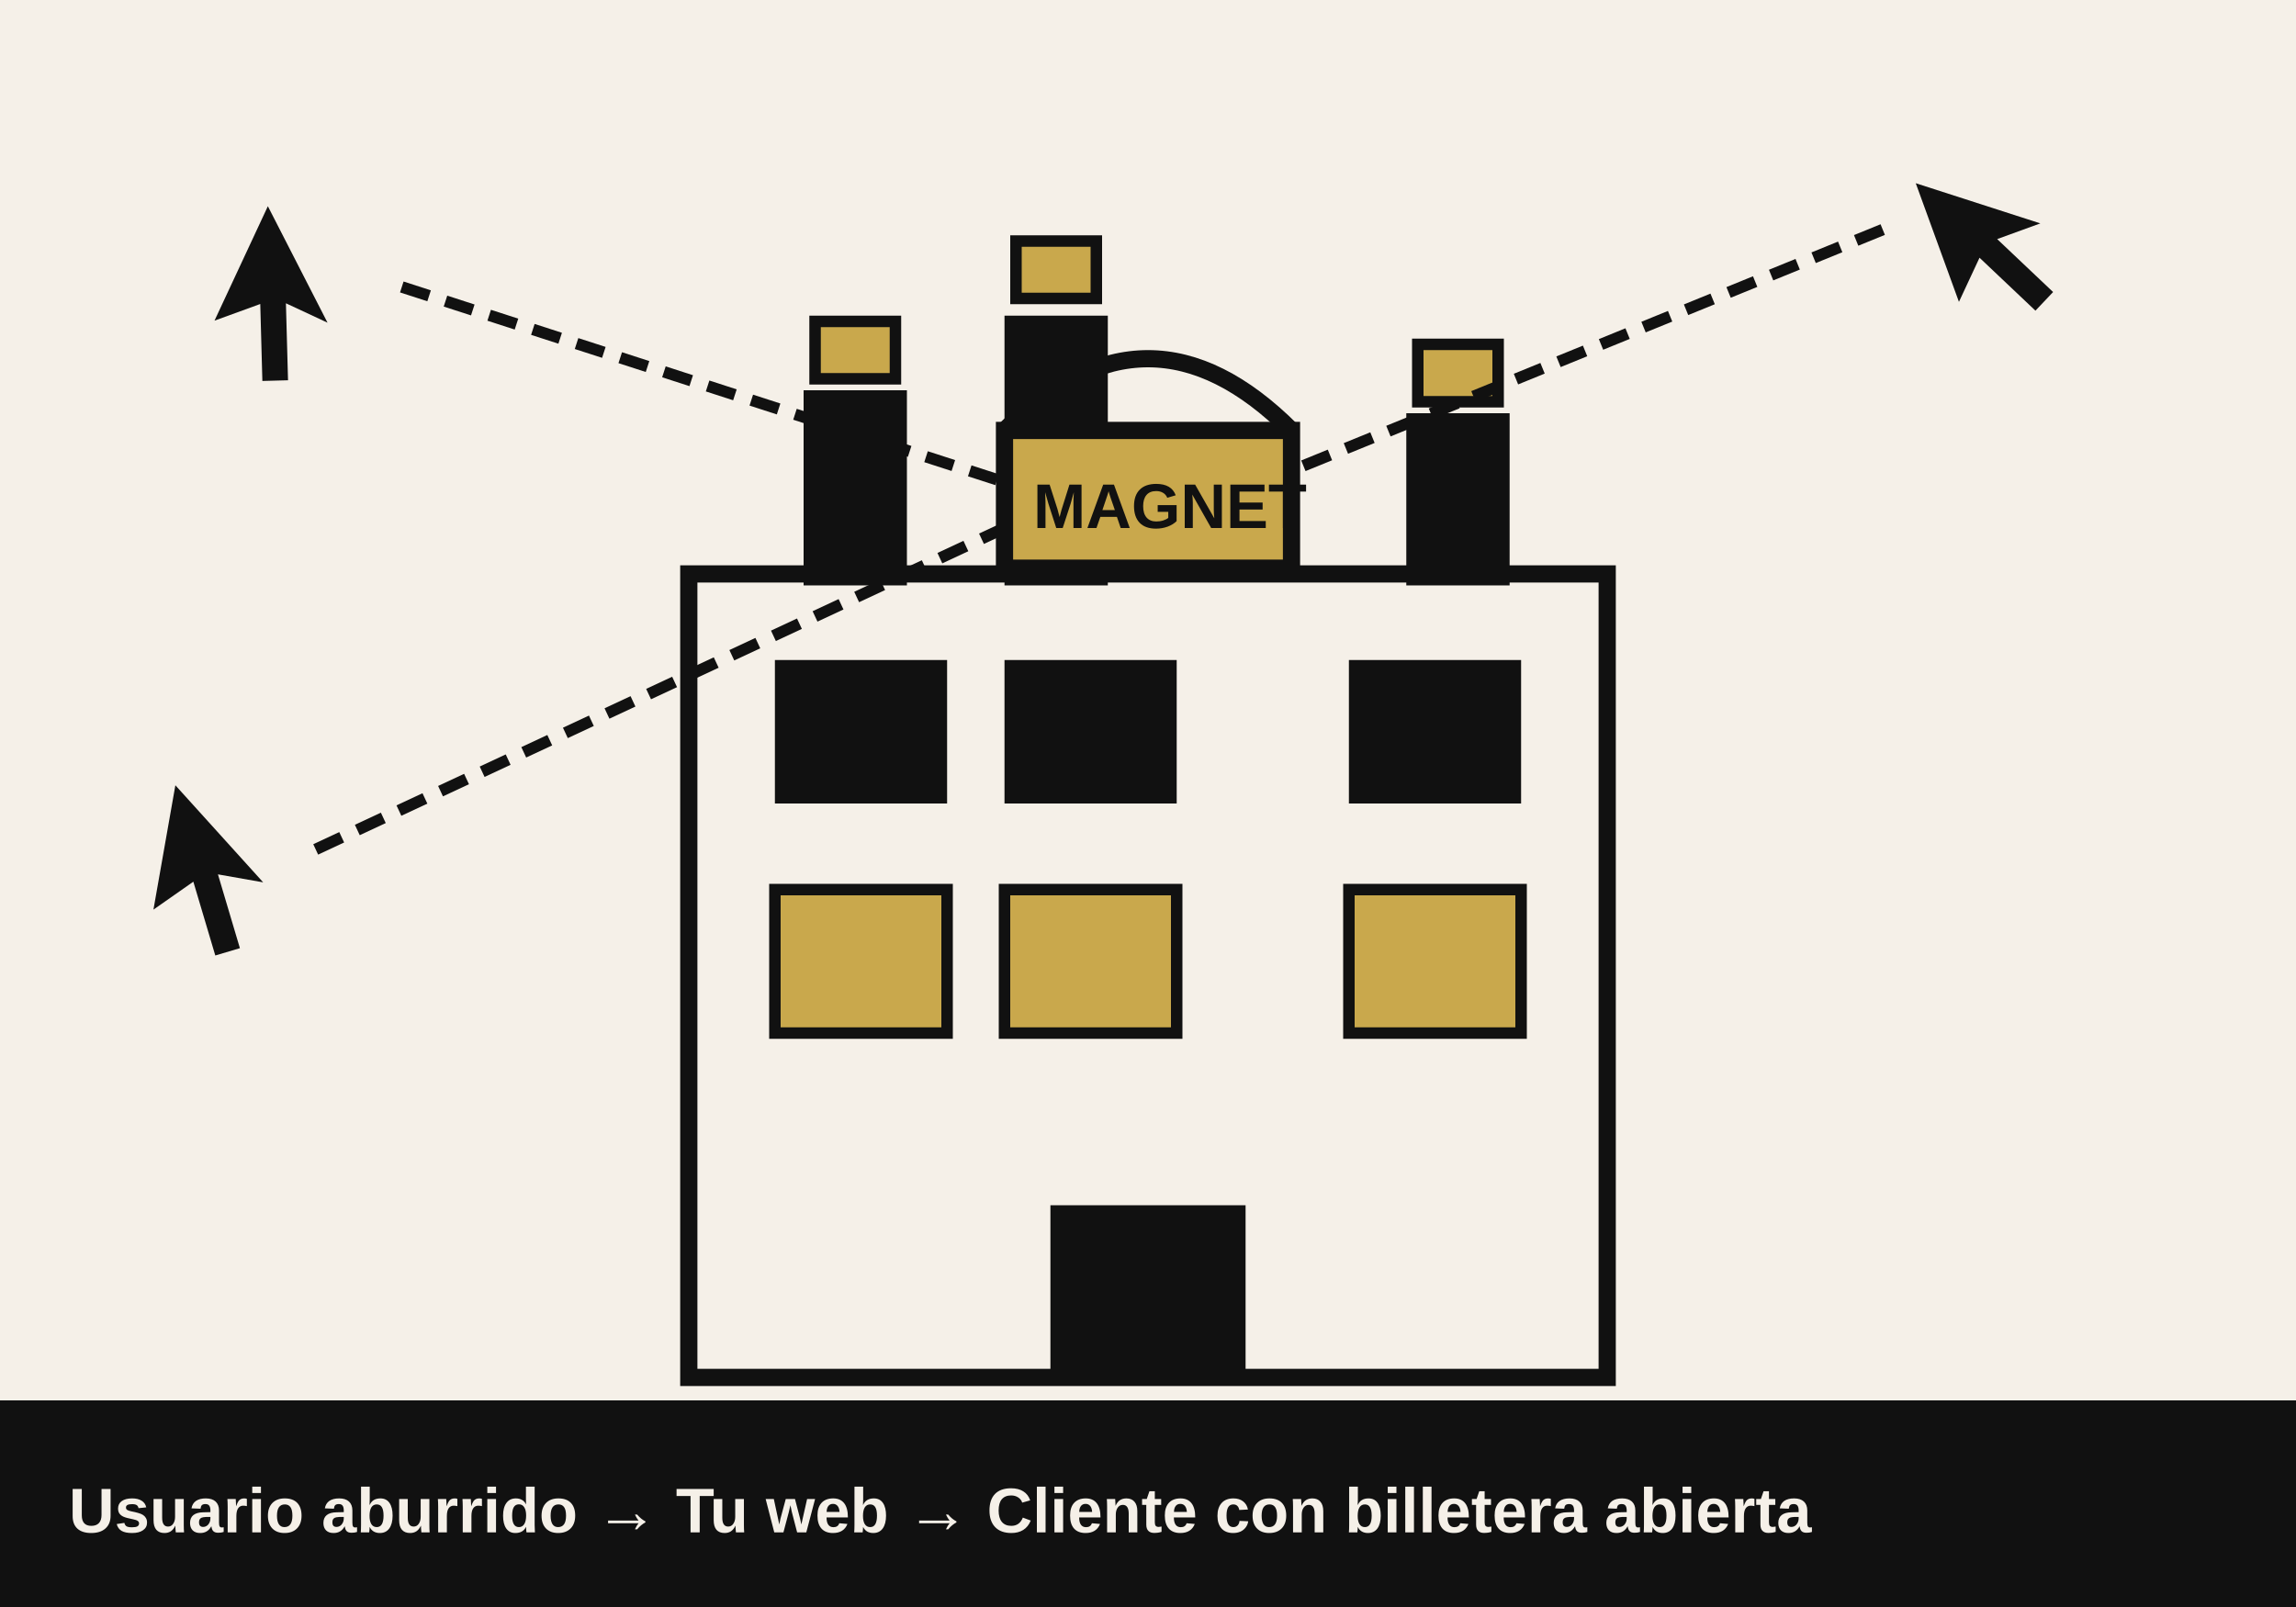
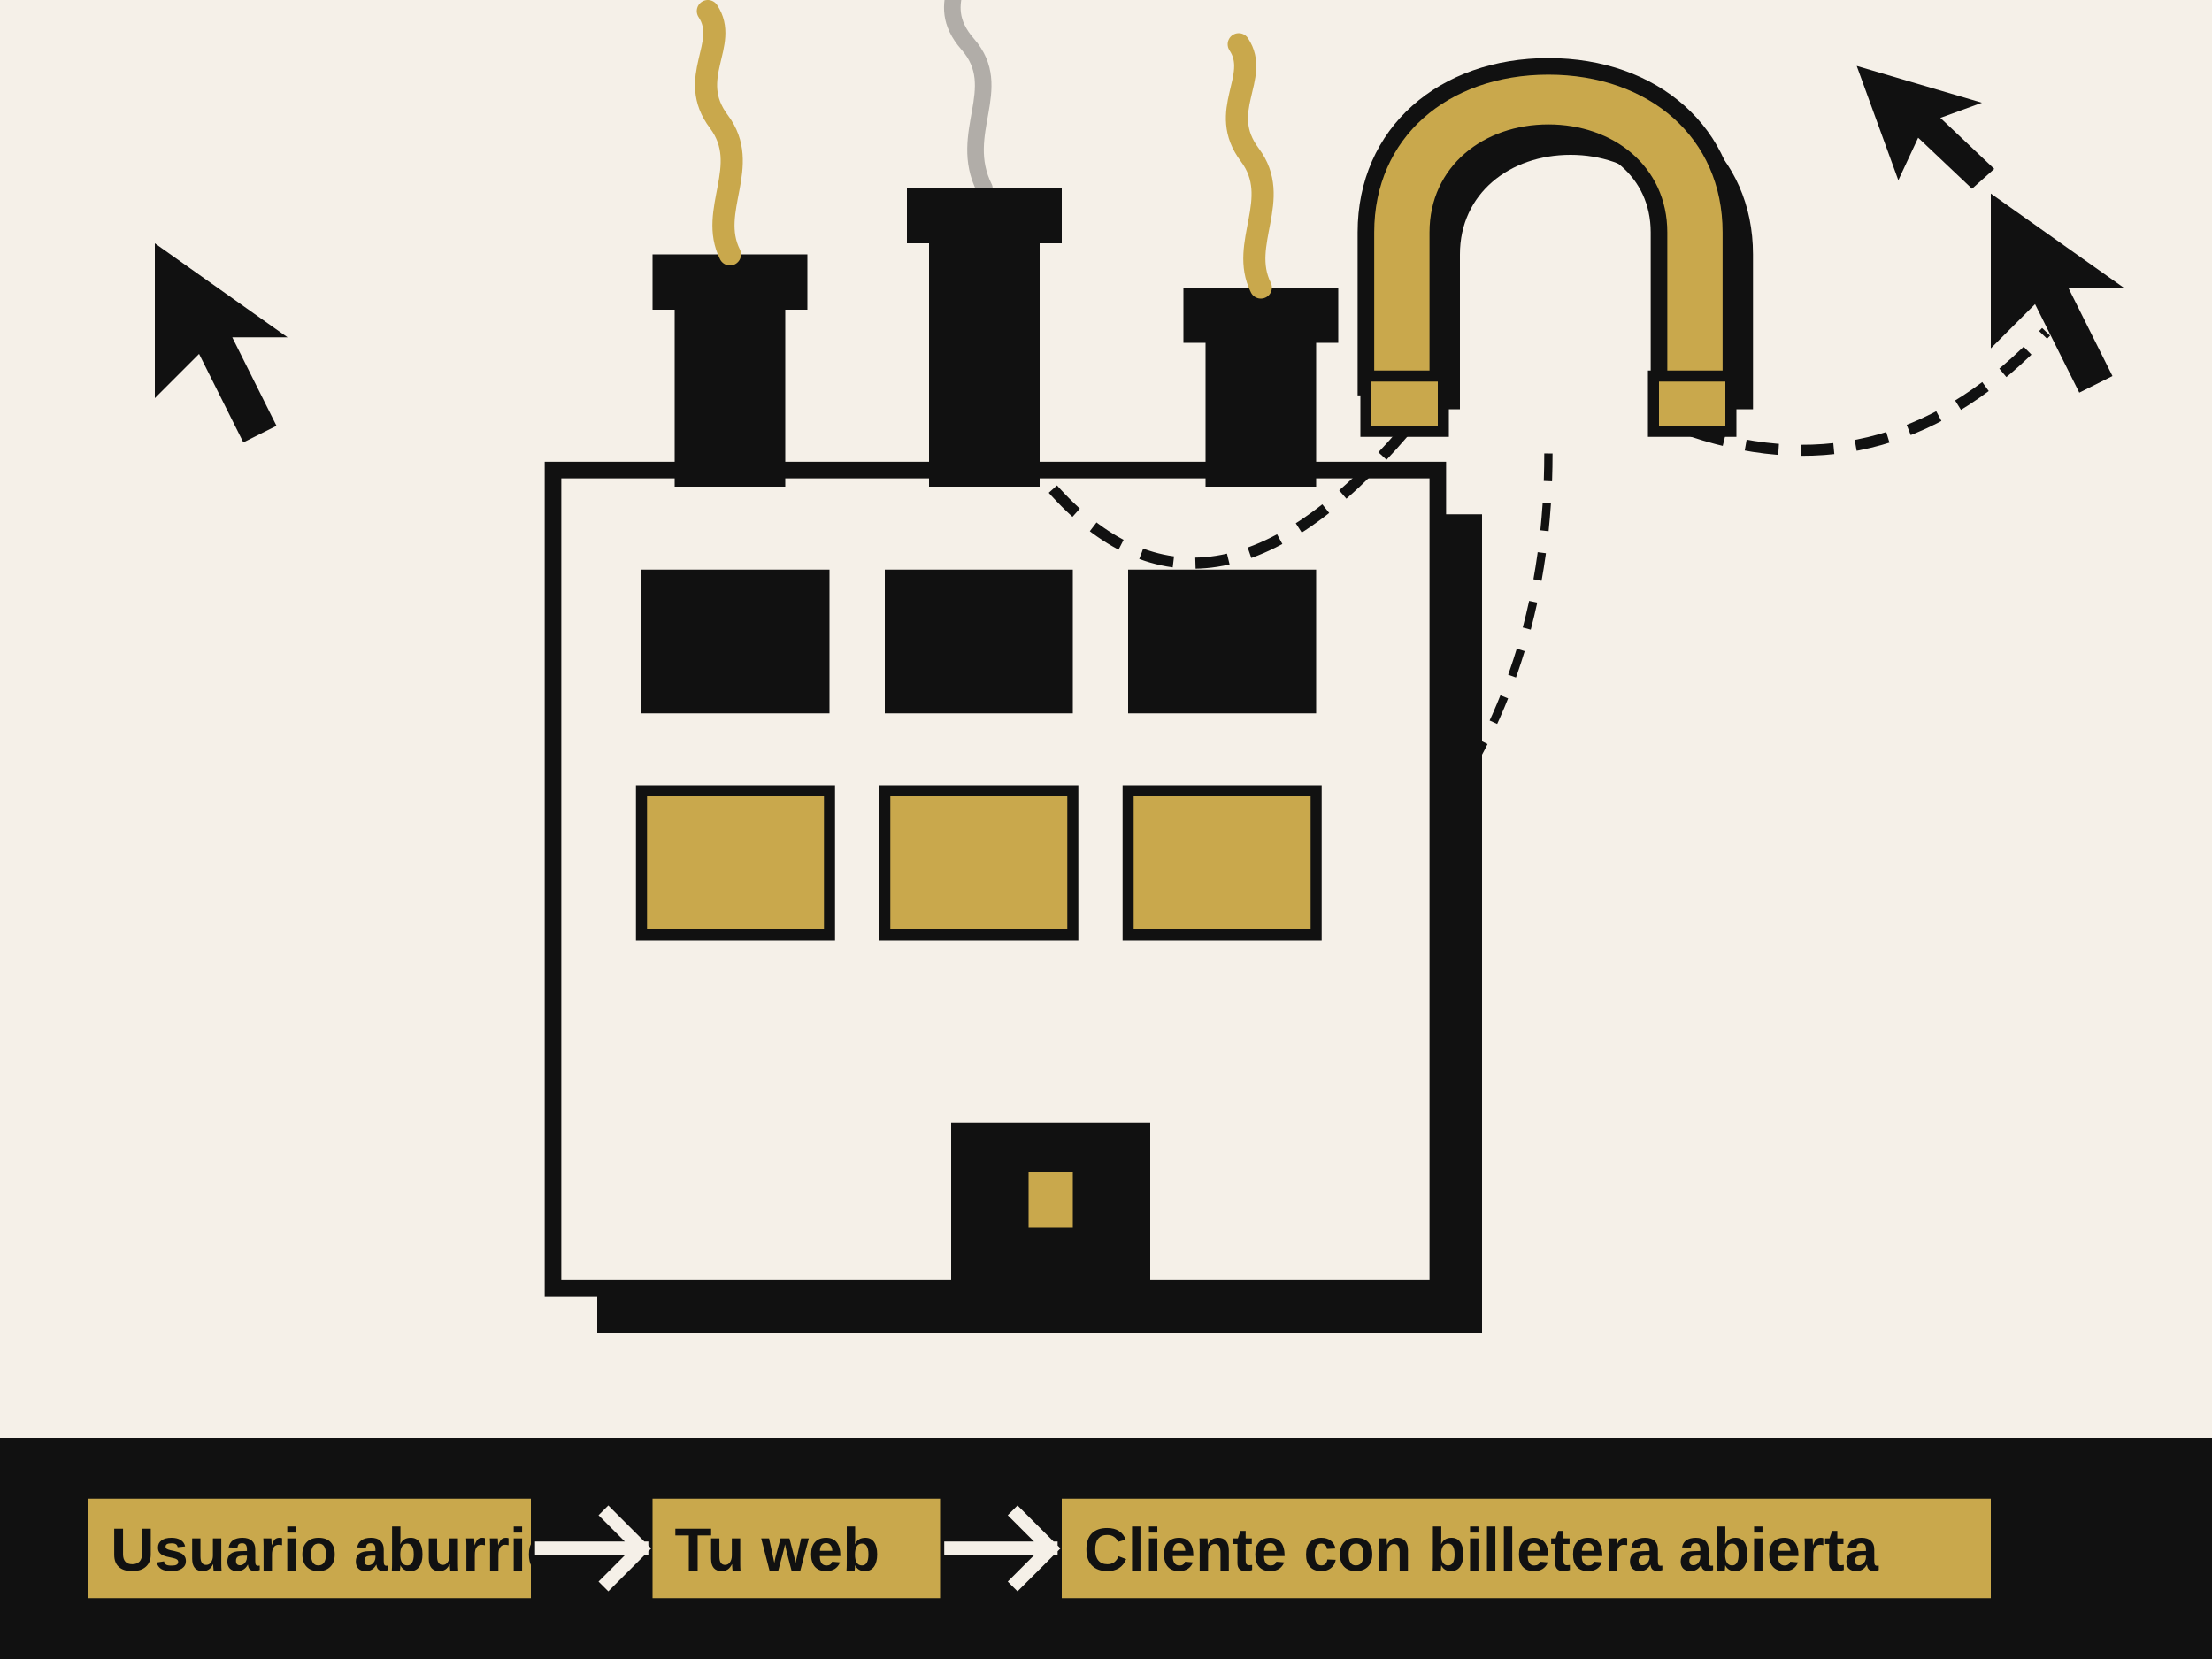
- <svg xmlns="http://www.w3.org/2000/svg" viewBox="0 0 400 280" fill="none">
-   <rect width="400" height="280" fill="#F5F0E8" />
-   <rect x="120" y="100" width="160" height="140" fill="#F5F0E8" stroke="#111111" stroke-width="3" />
-   <rect x="135" y="115" width="30" height="25" fill="#111111" />
-   <rect x="175" y="115" width="30" height="25" fill="#111111" />
-   <rect x="235" y="115" width="30" height="25" fill="#111111" />
-   <rect x="135" y="155" width="30" height="25" fill="#C9A84C" stroke="#111111" stroke-width="2" />
-   <rect x="175" y="155" width="30" height="25" fill="#C9A84C" stroke="#111111" stroke-width="2" />
-   <rect x="235" y="155" width="30" height="25" fill="#C9A84C" stroke="#111111" stroke-width="2" />
-   <rect x="183" y="210" width="34" height="30" fill="#111111" />
-   <rect x="140" y="68" width="18" height="34" fill="#111111" />
-   <rect x="175" y="55" width="18" height="47" fill="#111111" />
-   <rect x="245" y="72" width="18" height="30" fill="#111111" />
-   <rect x="142" y="56" width="14" height="10" fill="#C9A84C" stroke="#111111" stroke-width="2" />
-   <rect x="177" y="42" width="14" height="10" fill="#C9A84C" stroke="#111111" stroke-width="2" />
-   <rect x="247" y="60" width="14" height="10" fill="#C9A84C" stroke="#111111" stroke-width="2" />
-   <rect x="175" y="75" width="50" height="24" fill="#C9A84C" stroke="#111111" stroke-width="3" />
-   <text x="180" y="92" font-family="Arial, sans-serif" font-size="11" font-weight="900" fill="#111111">MAGNET</text>
-   <path d="M175 75 Q200 50 225 75" stroke="#111111" stroke-width="3" fill="none" />
-   <polygon points="40,38 40,60 46,54 52,66 56,64 50,52 58,52" fill="#111111" transform="rotate(25,48,52)" />
-   <polygon points="338,28 338,50 344,44 350,56 354,54 348,42 356,42" fill="#111111" transform="rotate(-20,347,42)" />
-   <polygon points="28,138 28,160 34,154 40,166 44,164 38,152 46,152" fill="#111111" transform="rotate(10,36,152)" />
-   <line x1="70" y1="50" x2="175" y2="84" stroke="#111111" stroke-width="2" stroke-dasharray="5,3" />
-   <line x1="328" y1="40" x2="225" y2="82" stroke="#111111" stroke-width="2" stroke-dasharray="5,3" />
-   <line x1="55" y1="148" x2="175" y2="92" stroke="#111111" stroke-width="2" stroke-dasharray="5,3" />
-   <rect x="0" y="244" width="400" height="36" fill="#111111" />
-   <text x="12" y="267" font-family="Arial, sans-serif" font-size="11" font-weight="700" fill="#F5F0E8">Usuario aburrido  →  Tu web  →  Cliente con billetera abierta</text>
+ <svg xmlns="http://www.w3.org/2000/svg" viewBox="0 0 400 300" fill="none">
+   <rect width="400" height="300" fill="#F5F0E8" />
+   <rect x="108" y="93" width="160" height="148" fill="#111111" />
+   <rect x="100" y="85" width="160" height="148" fill="#F5F0E8" stroke="#111111" stroke-width="3" />
+   <rect x="116" y="103" width="34" height="26" fill="#111111" rx="0" />
+   <rect x="160" y="103" width="34" height="26" fill="#111111" rx="0" />
+   <rect x="204" y="103" width="34" height="26" fill="#111111" rx="0" />
+   <rect x="116" y="143" width="34" height="26" fill="#C9A84C" stroke="#111111" stroke-width="2" />
+   <rect x="160" y="143" width="34" height="26" fill="#C9A84C" stroke="#111111" stroke-width="2" />
+   <rect x="204" y="143" width="34" height="26" fill="#C9A84C" stroke="#111111" stroke-width="2" />
+   <rect x="172" y="203" width="36" height="30" fill="#111111" />
+   <rect x="186" y="212" width="8" height="10" fill="#C9A84C" />
+   <rect x="122" y="50" width="20" height="38" fill="#111111" />
+   <rect x="118" y="46" width="28" height="10" fill="#111111" />
+   <path d="M132 46 C128 38 136 30 130 22 C124 14 132 8 128 2" stroke="#C9A84C" stroke-width="4" stroke-linecap="round" fill="none" />
+   <rect x="218" y="56" width="20" height="32" fill="#111111" />
+   <rect x="214" y="52" width="28" height="10" fill="#111111" />
+   <path d="M228 52 C224 44 232 36 226 28 C220 20 228 14 224 8" stroke="#C9A84C" stroke-width="4" stroke-linecap="round" fill="none" />
+   <rect x="168" y="38" width="20" height="50" fill="#111111" />
+   <rect x="164" y="34" width="28" height="10" fill="#111111" />
+   <path d="M178 34 C173 24 182 16 175 8 C168 0 177 -5 172 -10" stroke="#111111" stroke-width="3" stroke-linecap="round" fill="none" opacity="0.3" />
+   <path d="M313 42 C313 24 299 12 280 12 C261 12 247 24 247 42 L247 70 L260 70 L260 42 C260 31 269 24 280 24 C291 24 300 31 300 42 L300 70 L313 70 Z" fill="#111111" transform="translate(4,4)" />
+   <path d="M313 42 C313 24 299 12 280 12 C261 12 247 24 247 42 L247 70 L260 70 L260 42 C260 31 269 24 280 24 C291 24 300 31 300 42 L300 70 L313 70 Z" fill="#C9A84C" stroke="#111111" stroke-width="3" />
+   <rect x="247" y="68" width="14" height="10" fill="#C9A84C" stroke="#111111" stroke-width="2" />
+   <rect x="299" y="68" width="14" height="10" fill="#C9A84C" stroke="#111111" stroke-width="2" />
+   <path d="M254 78 Q218 120 190 88" stroke="#111111" stroke-width="2" stroke-dasharray="6,4" fill="none" />
+   <path d="M306 78 Q342 90 370 60" stroke="#111111" stroke-width="2" stroke-dasharray="6,4" fill="none" />
+   <path d="M280 82 Q280 120 260 148" stroke="#111111" stroke-width="1.5" stroke-dasharray="5,4" fill="none" />
+   <path d="M28 44 L28 72 L36 64 L44 80 L50 77 L42 61 L52 61 Z" fill="#111111" />
+   <path d="M360 35 L360 63 L368 55 L376 71 L382 68 L374 52 L384 52 Z" fill="#111111" />
+   <path d="M340 8 L340 30 L346 24 L352 36 L357 34 L351 22 L359 22 Z" fill="#111111" transform="rotate(-20, 349, 22)" />
+   <rect x="0" y="260" width="400" height="40" fill="#111111" />
+   <text x="0" y="260" font-family="sans-serif" font-size="0" fill="none" />
+   <rect x="16" y="271" width="80" height="18" fill="#C9A84C" />
+   <text x="20" y="284" font-family="'Space Grotesk',Arial,sans-serif" font-size="11" font-weight="700" fill="#111111">Usuario aburrido</text>
+   <path d="M98 280 L116 280 M110 274 L116 280 L110 286" stroke="#F5F0E8" stroke-width="2.5" stroke-linecap="square" fill="none" />
+   <rect x="118" y="271" width="52" height="18" fill="#C9A84C" />
+   <text x="122" y="284" font-family="'Space Grotesk',Arial,sans-serif" font-size="11" font-weight="700" fill="#111111">Tu web</text>
+   <path d="M172 280 L190 280 M184 274 L190 280 L184 286" stroke="#F5F0E8" stroke-width="2.5" stroke-linecap="square" fill="none" />
+   <rect x="192" y="271" width="168" height="18" fill="#C9A84C" />
+   <text x="196" y="284" font-family="'Space Grotesk',Arial,sans-serif" font-size="11" font-weight="700" fill="#111111">Cliente con billetera abierta</text>
</svg>
